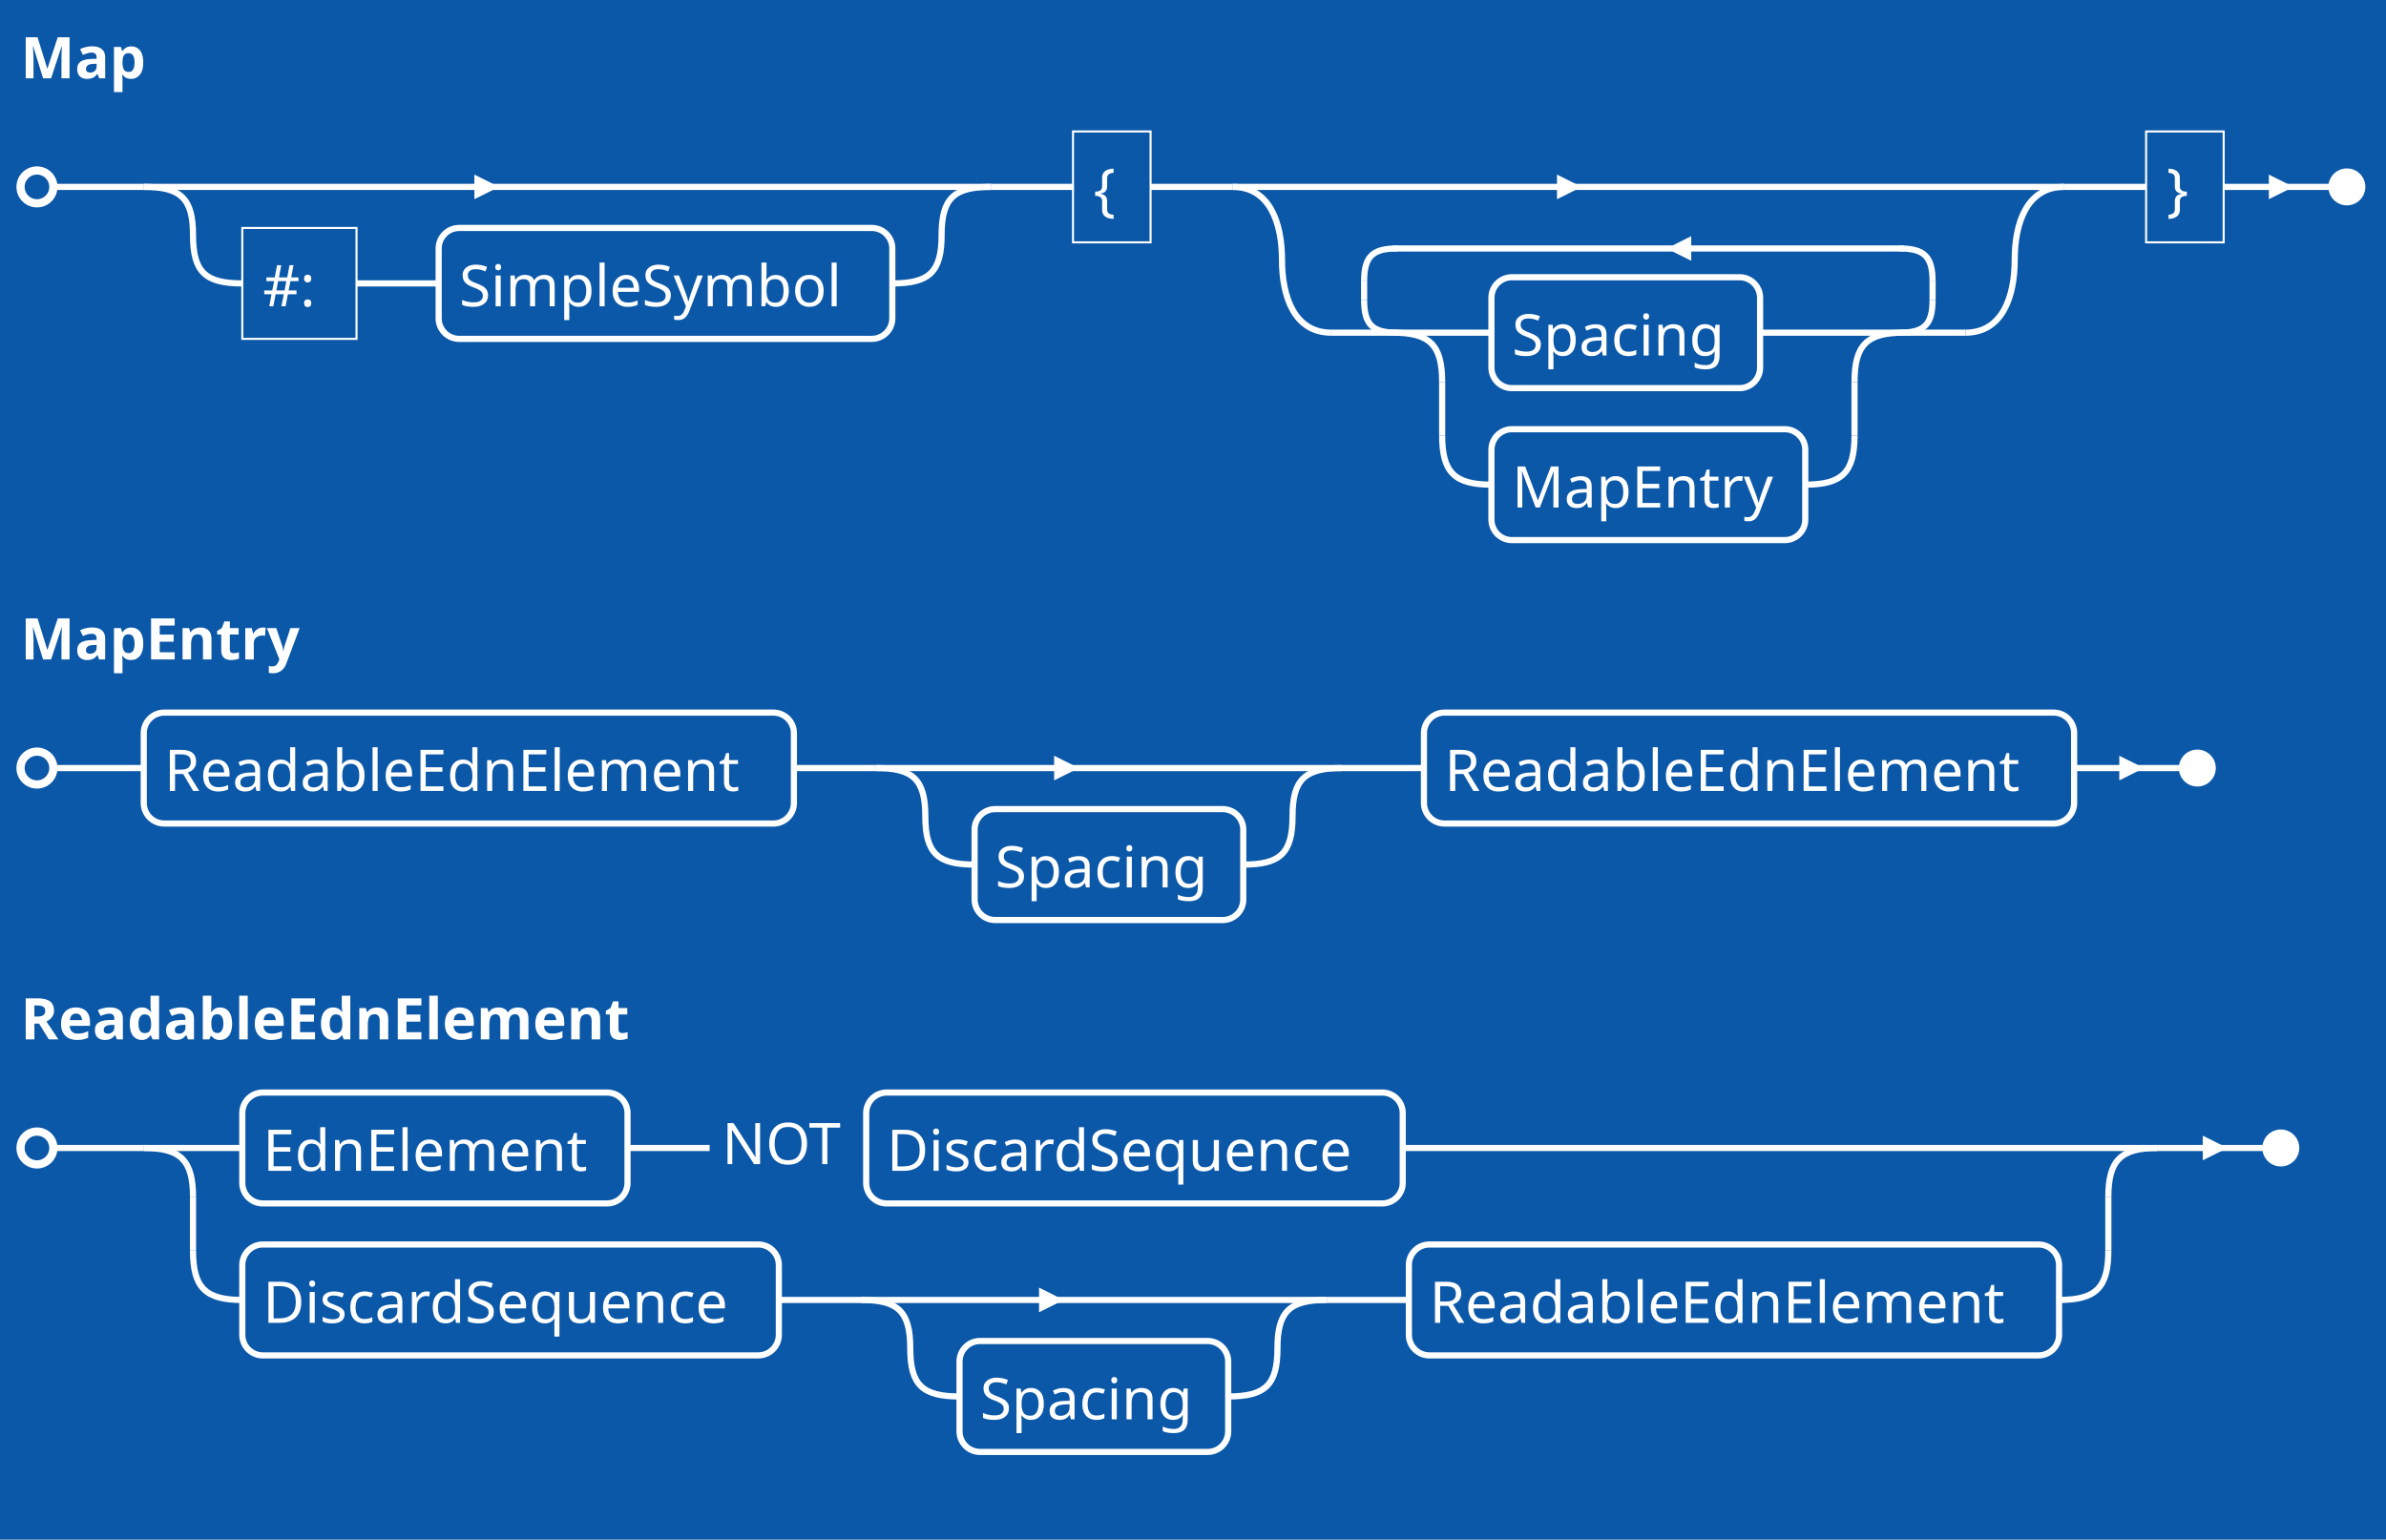
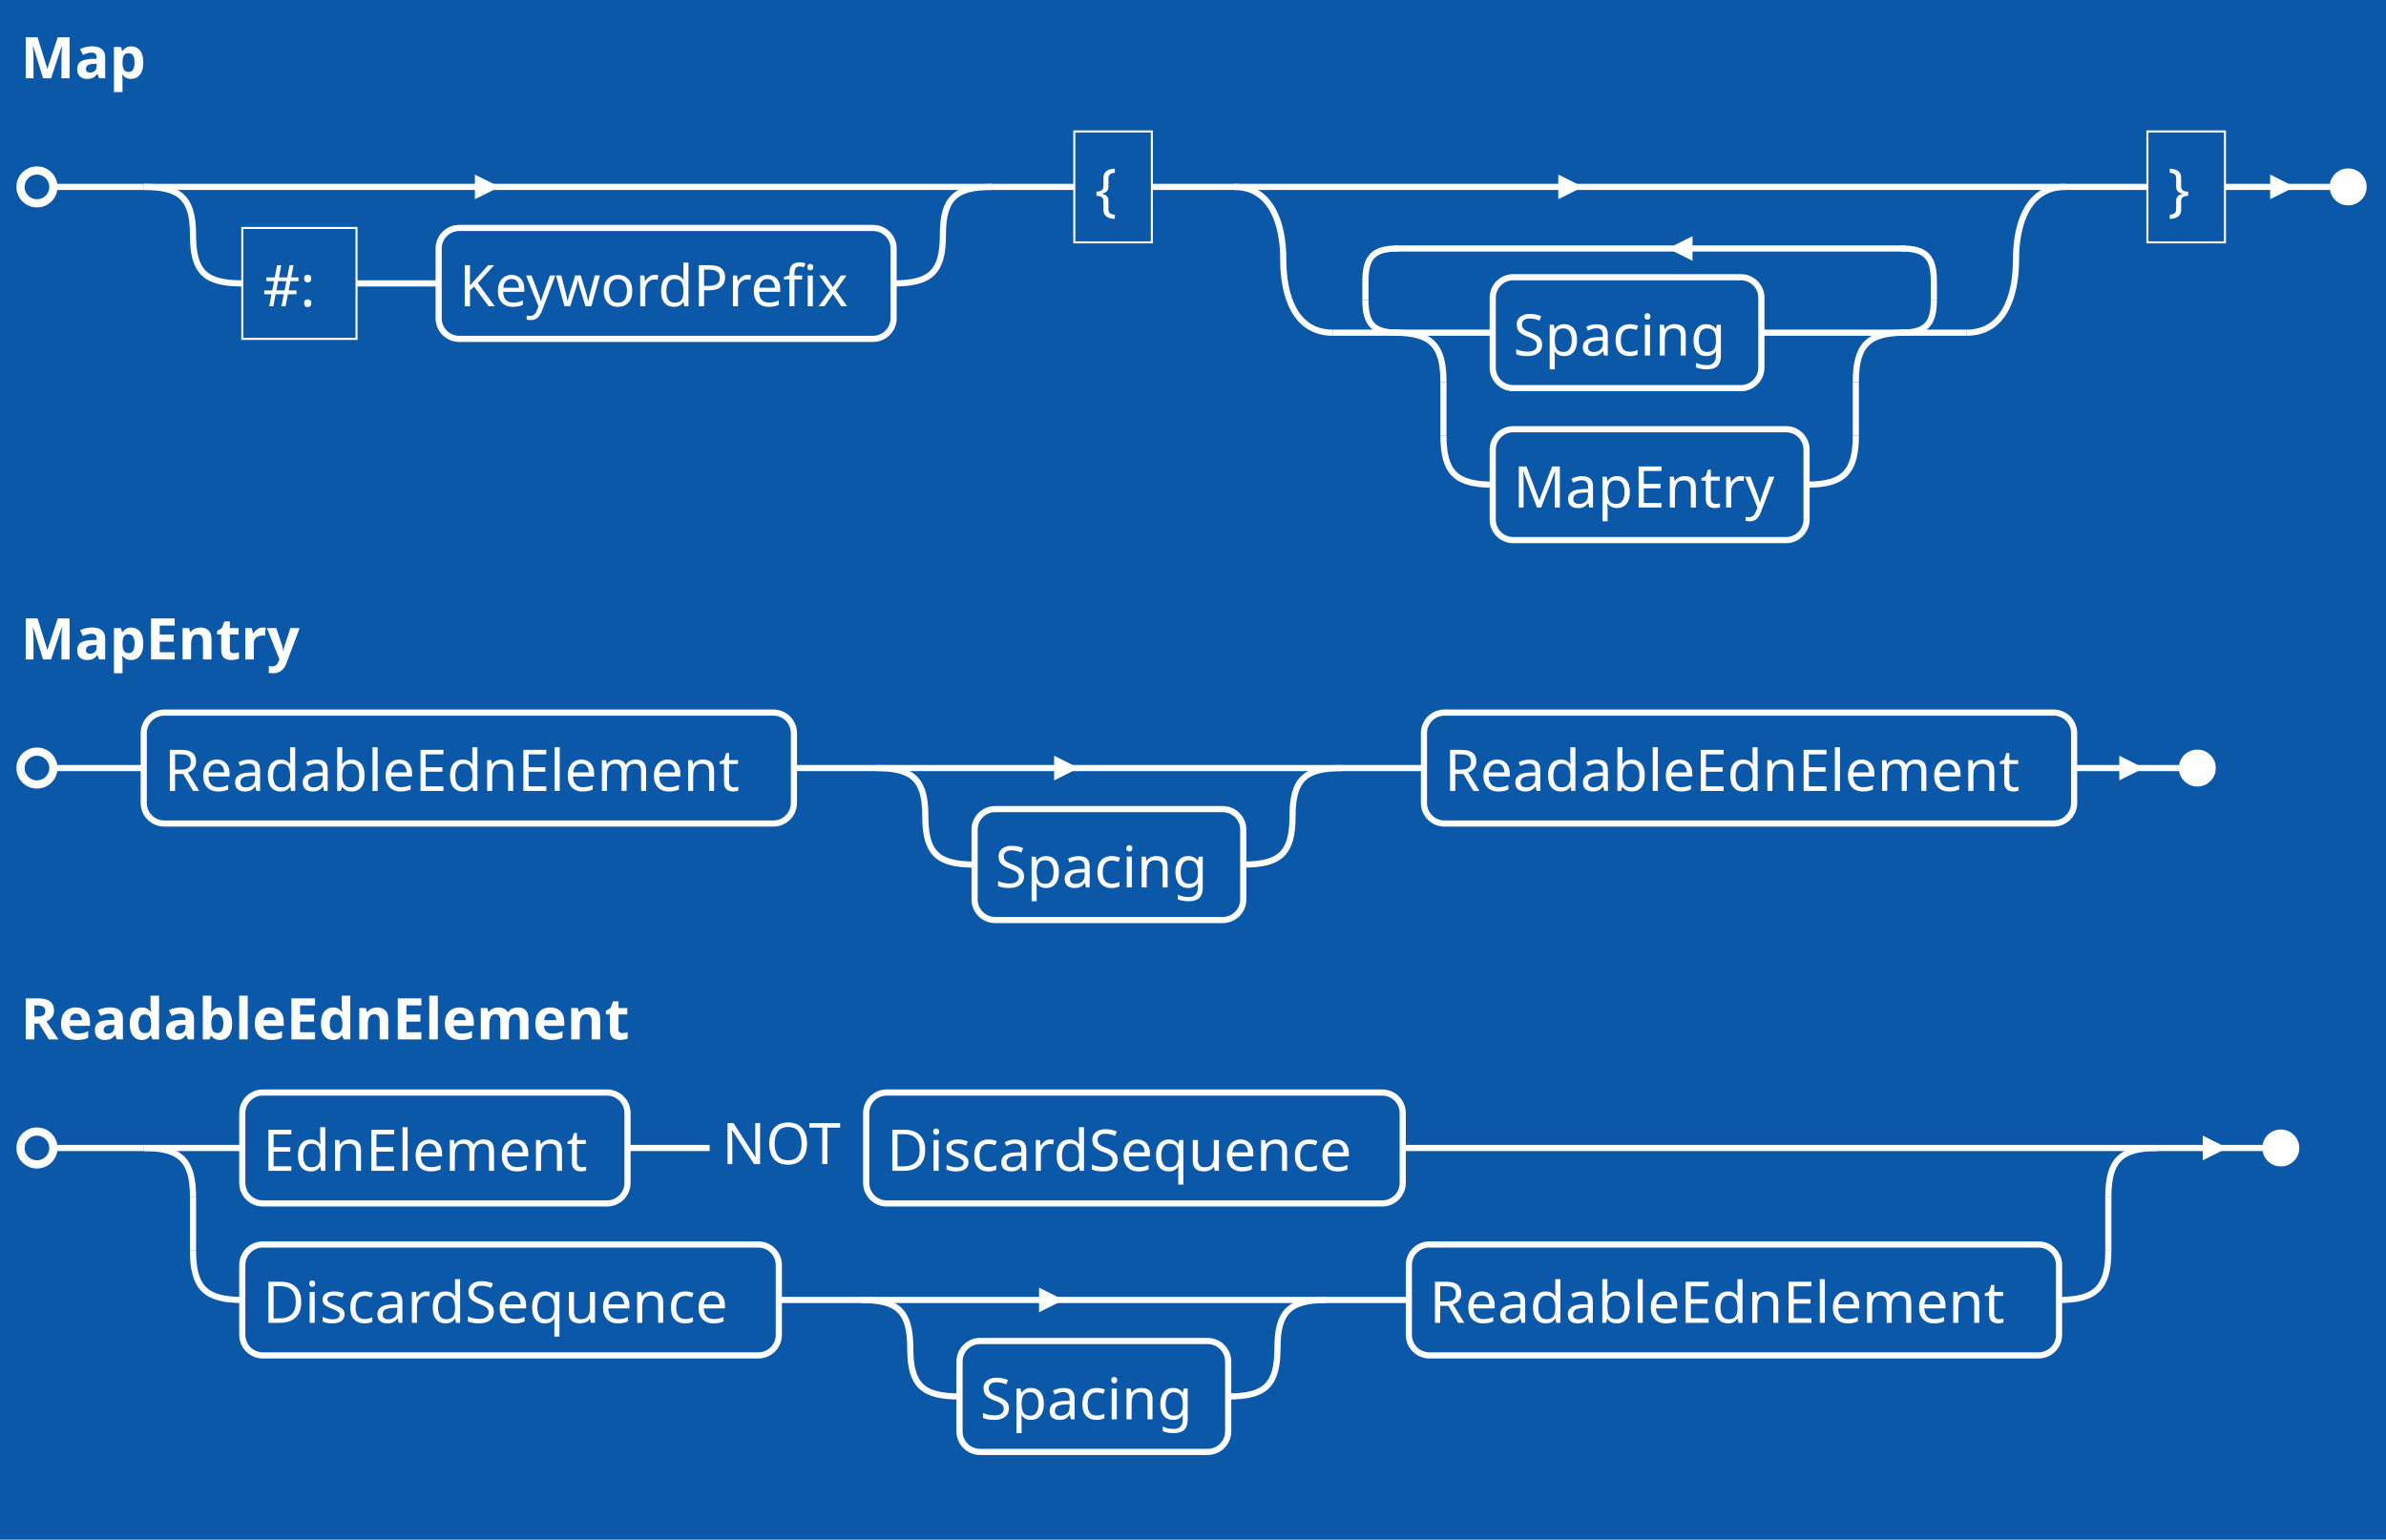
<svg xmlns="http://www.w3.org/2000/svg" contentStyleType="text/css" data-diagram-type="EBNF" height="375px" preserveAspectRatio="none" style="width:581px;height:375px;background:#0B58A8;" version="1.1" viewBox="0 0 581 375" width="581px" zoomAndPan="magnify">
  <defs />
  <g>
    <rect fill="#0B58A8" height="375" style="stroke:none;stroke-width:1;" width="581" x="0" y="0" />
    <text fill="#FFFFFF" font-family="Verdana" font-size="14" font-weight="bold" lengthAdjust="spacing" textLength="32.409" x="5" y="19.075">Map</text>
    <line style="stroke:#FFFFFF;stroke-width:1.5;" x1="35" x2="35" y1="45.522" y2="45.522" />
-     <line style="stroke:#FFFFFF;stroke-width:1.5;" x1="35" x2="241.282" y1="45.522" y2="45.522" />
-     <path d="M115.513,45.522 L115.513,42.522 L121.513,45.522 L115.513,48.522 L115.513,45.522" fill="#FFFFFF" />
+     <line style="stroke:#FFFFFF;stroke-width:1.5;" x1="35" x2="241.597" y1="45.522" y2="45.522" />
+     <path d="M115.639,45.522 L115.639,42.522 L121.639,45.522 L115.639,48.522 L115.639,45.522" fill="#FFFFFF" />
    <path d="M35,45.522 C44,45.522 47,48.276 47,57.276 C47,66.276 50,69.029 59,69.029" fill="none" style="stroke:#FFFFFF;stroke-width:1.5;" />
-     <path d="M217.282,69.029 C226.282,69.029 229.282,66.276 229.282,57.276 C229.282,48.276 232.282,45.522 241.282,45.522" fill="none" style="stroke:#FFFFFF;stroke-width:1.5;" />
+     <path d="M217.597,69.029 C226.597,69.029 229.597,66.276 229.597,57.276 C229.597,48.276 232.597,45.522 241.597,45.522" fill="none" style="stroke:#FFFFFF;stroke-width:1.5;" />
    <line style="stroke:#FFFFFF;stroke-width:1.5;" x1="59" x2="59" y1="69.029" y2="69.029" />
    <rect fill="none" height="27.015" style="stroke:#FFFFFF;stroke-width:0.5;" width="27.814" x="59" y="55.522" />
    <text fill="#FFFFFF" font-family="Verdana" font-size="14" lengthAdjust="spacing" textLength="17.814" x="64" y="74.597">#:</text>
    <line style="stroke:#FFFFFF;stroke-width:1.5;" x1="86.814" x2="106.814" y1="69.029" y2="69.029" />
-     <rect fill="#0B58A8" height="27.015" rx="5" ry="5" style="stroke:#FFFFFF;stroke-width:1.5;" width="110.468" x="106.814" y="55.522" />
-     <text fill="#FFFFFF" font-family="Verdana" font-size="14" lengthAdjust="spacing" textLength="100.468" x="111.814" y="74.597">SimpleSymbol</text>
-     <line style="stroke:#FFFFFF;stroke-width:1.5;" x1="241.282" x2="261.282" y1="45.522" y2="45.522" />
-     <rect fill="none" height="27.015" style="stroke:#FFFFFF;stroke-width:0.5;" width="18.887" x="261.282" y="32.015" />
-     <text fill="#FFFFFF" font-family="Verdana" font-size="14" lengthAdjust="spacing" textLength="8.887" x="266.282" y="51.09">{</text>
-     <line style="stroke:#FFFFFF;stroke-width:1.5;" x1="280.169" x2="300.169" y1="45.522" y2="45.522" />
-     <line style="stroke:#FFFFFF;stroke-width:1.5;" x1="300.169" x2="502.587" y1="45.522" y2="45.522" />
-     <path d="M379.136,45.522 L379.136,42.522 L385.136,45.522 L379.136,48.522 L379.136,45.522" fill="#FFFFFF" />
-     <path d="M300.169,45.522 C309.169,45.522 312.169,54.276 312.169,63.276 C312.169,72.276 315.169,81.029 324.169,81.029" fill="none" style="stroke:#FFFFFF;stroke-width:1.5;" />
-     <path d="M478.587,81.029 C487.587,81.029 490.587,72.276 490.587,63.276 C490.587,54.276 493.587,45.522 502.587,45.522" fill="none" style="stroke:#FFFFFF;stroke-width:1.5;" />
-     <path d="M332.169,73.029 C332.169,79.029 334.169,81.029 340.169,81.029" fill="none" style="stroke:#FFFFFF;stroke-width:1.5;" />
-     <line style="stroke:#FFFFFF;stroke-width:1.5;" x1="332.169" x2="332.169" y1="68.522" y2="73.029" />
-     <path d="M332.169,68.522 C332.169,62.522 334.169,60.522 340.169,60.522" fill="none" style="stroke:#FFFFFF;stroke-width:1.5;" />
-     <line style="stroke:#FFFFFF;stroke-width:1.5;" x1="339.169" x2="463.587" y1="60.522" y2="60.522" />
-     <path d="M411.82,60.522 L411.82,57.522 L405.82,60.522 L411.82,63.522 L411.82,60.522" fill="#FFFFFF" />
-     <path d="M470.587,73.029 C470.587,79.029 468.587,81.029 462.587,81.029" fill="none" style="stroke:#FFFFFF;stroke-width:1.5;" />
-     <line style="stroke:#FFFFFF;stroke-width:1.5;" x1="470.587" x2="470.587" y1="68.522" y2="73.029" />
-     <path d="M462.587,60.522 C468.587,60.522 470.587,62.522 470.587,68.522" fill="none" style="stroke:#FFFFFF;stroke-width:1.5;" />
-     <line style="stroke:#FFFFFF;stroke-width:1.5;" x1="324.169" x2="339.169" y1="81.029" y2="81.029" />
-     <line style="stroke:#FFFFFF;stroke-width:1.5;" x1="463.587" x2="478.587" y1="81.029" y2="81.029" />
-     <rect fill="#0B58A8" height="27.015" rx="5" ry="5" style="stroke:#FFFFFF;stroke-width:1.5;" width="65.419" x="363.169" y="67.522" />
-     <text fill="#FFFFFF" font-family="Verdana" font-size="14" lengthAdjust="spacing" textLength="55.419" x="368.169" y="86.597">Spacing</text>
-     <line style="stroke:#FFFFFF;stroke-width:1.5;" x1="339.169" x2="363.169" y1="81.029" y2="81.029" />
-     <line style="stroke:#FFFFFF;stroke-width:1.5;" x1="428.588" x2="463.587" y1="81.029" y2="81.029" />
-     <rect fill="#0B58A8" height="27.015" rx="5" ry="5" style="stroke:#FFFFFF;stroke-width:1.5;" width="76.418" x="363.169" y="104.537" />
-     <text fill="#FFFFFF" font-family="Verdana" font-size="14" lengthAdjust="spacing" textLength="66.418" x="368.169" y="123.612">MapEntry</text>
-     <line style="stroke:#FFFFFF;stroke-width:1.5;" x1="439.587" x2="439.587" y1="118.044" y2="118.044" />
-     <path d="M351.169,106.044 C351.169,115.044 354.169,118.044 363.169,118.044" fill="none" style="stroke:#FFFFFF;stroke-width:1.5;" />
-     <line style="stroke:#FFFFFF;stroke-width:1.5;" x1="351.169" x2="351.169" y1="93.029" y2="106.044" />
-     <path d="M339.169,81.029 C348.169,81.029 351.169,84.029 351.169,93.029" fill="none" style="stroke:#FFFFFF;stroke-width:1.5;" />
-     <path d="M451.587,106.044 C451.587,115.044 448.587,118.044 439.587,118.044" fill="none" style="stroke:#FFFFFF;stroke-width:1.5;" />
-     <line style="stroke:#FFFFFF;stroke-width:1.5;" x1="451.587" x2="451.587" y1="93.029" y2="106.044" />
-     <path d="M451.587,93.029 C451.587,84.029 454.587,81.029 463.587,81.029" fill="none" style="stroke:#FFFFFF;stroke-width:1.5;" />
-     <line style="stroke:#FFFFFF;stroke-width:1.5;" x1="502.587" x2="522.587" y1="45.522" y2="45.522" />
-     <rect fill="none" height="27.015" style="stroke:#FFFFFF;stroke-width:0.5;" width="18.887" x="522.587" y="32.015" />
-     <text fill="#FFFFFF" font-family="Verdana" font-size="14" lengthAdjust="spacing" textLength="8.887" x="527.587" y="51.09">}</text>
+     <rect fill="#0B58A8" height="27.015" rx="5" ry="5" style="stroke:#FFFFFF;stroke-width:1.5;" width="110.782" x="106.814" y="55.522" />
+     <text fill="#FFFFFF" font-family="Verdana" font-size="14" lengthAdjust="spacing" textLength="100.782" x="111.814" y="74.597">KeywordPrefix</text>
+     <line style="stroke:#FFFFFF;stroke-width:1.5;" x1="241.597" x2="261.597" y1="45.522" y2="45.522" />
+     <rect fill="none" height="27.015" style="stroke:#FFFFFF;stroke-width:0.5;" width="18.887" x="261.597" y="32.015" />
+     <text fill="#FFFFFF" font-family="Verdana" font-size="14" lengthAdjust="spacing" textLength="8.887" x="266.597" y="51.09">{</text>
+     <line style="stroke:#FFFFFF;stroke-width:1.5;" x1="280.483" x2="300.483" y1="45.522" y2="45.522" />
+     <line style="stroke:#FFFFFF;stroke-width:1.5;" x1="300.483" x2="502.901" y1="45.522" y2="45.522" />
+     <path d="M379.451,45.522 L379.451,42.522 L385.451,45.522 L379.451,48.522 L379.451,45.522" fill="#FFFFFF" />
+     <path d="M300.483,45.522 C309.483,45.522 312.483,54.276 312.483,63.276 C312.483,72.276 315.483,81.029 324.483,81.029" fill="none" style="stroke:#FFFFFF;stroke-width:1.5;" />
+     <path d="M478.901,81.029 C487.901,81.029 490.901,72.276 490.901,63.276 C490.901,54.276 493.901,45.522 502.901,45.522" fill="none" style="stroke:#FFFFFF;stroke-width:1.5;" />
+     <path d="M332.483,73.029 C332.483,79.029 334.483,81.029 340.483,81.029" fill="none" style="stroke:#FFFFFF;stroke-width:1.5;" />
+     <line style="stroke:#FFFFFF;stroke-width:1.5;" x1="332.483" x2="332.483" y1="68.522" y2="73.029" />
+     <path d="M332.483,68.522 C332.483,62.522 334.483,60.522 340.483,60.522" fill="none" style="stroke:#FFFFFF;stroke-width:1.5;" />
+     <line style="stroke:#FFFFFF;stroke-width:1.5;" x1="339.483" x2="463.901" y1="60.522" y2="60.522" />
+     <path d="M412.134,60.522 L412.134,57.522 L406.134,60.522 L412.134,63.522 L412.134,60.522" fill="#FFFFFF" />
+     <path d="M470.901,73.029 C470.901,79.029 468.901,81.029 462.901,81.029" fill="none" style="stroke:#FFFFFF;stroke-width:1.5;" />
+     <line style="stroke:#FFFFFF;stroke-width:1.5;" x1="470.901" x2="470.901" y1="68.522" y2="73.029" />
+     <path d="M462.901,60.522 C468.901,60.522 470.901,62.522 470.901,68.522" fill="none" style="stroke:#FFFFFF;stroke-width:1.5;" />
+     <line style="stroke:#FFFFFF;stroke-width:1.5;" x1="324.483" x2="339.483" y1="81.029" y2="81.029" />
+     <line style="stroke:#FFFFFF;stroke-width:1.5;" x1="463.901" x2="478.901" y1="81.029" y2="81.029" />
+     <rect fill="#0B58A8" height="27.015" rx="5" ry="5" style="stroke:#FFFFFF;stroke-width:1.5;" width="65.419" x="363.483" y="67.522" />
+     <text fill="#FFFFFF" font-family="Verdana" font-size="14" lengthAdjust="spacing" textLength="55.419" x="368.483" y="86.597">Spacing</text>
+     <line style="stroke:#FFFFFF;stroke-width:1.5;" x1="339.483" x2="363.483" y1="81.029" y2="81.029" />
+     <line style="stroke:#FFFFFF;stroke-width:1.5;" x1="428.902" x2="463.901" y1="81.029" y2="81.029" />
+     <rect fill="#0B58A8" height="27.015" rx="5" ry="5" style="stroke:#FFFFFF;stroke-width:1.5;" width="76.418" x="363.483" y="104.537" />
+     <text fill="#FFFFFF" font-family="Verdana" font-size="14" lengthAdjust="spacing" textLength="66.418" x="368.483" y="123.612">MapEntry</text>
+     <line style="stroke:#FFFFFF;stroke-width:1.5;" x1="439.901" x2="439.901" y1="118.044" y2="118.044" />
+     <path d="M351.483,106.044 C351.483,115.044 354.483,118.044 363.483,118.044" fill="none" style="stroke:#FFFFFF;stroke-width:1.5;" />
+     <line style="stroke:#FFFFFF;stroke-width:1.5;" x1="351.483" x2="351.483" y1="93.029" y2="106.044" />
+     <path d="M339.483,81.029 C348.483,81.029 351.483,84.029 351.483,93.029" fill="none" style="stroke:#FFFFFF;stroke-width:1.5;" />
+     <path d="M451.901,106.044 C451.901,115.044 448.901,118.044 439.901,118.044" fill="none" style="stroke:#FFFFFF;stroke-width:1.5;" />
+     <line style="stroke:#FFFFFF;stroke-width:1.5;" x1="451.901" x2="451.901" y1="93.029" y2="106.044" />
+     <path d="M451.901,93.029 C451.901,84.029 454.901,81.029 463.901,81.029" fill="none" style="stroke:#FFFFFF;stroke-width:1.5;" />
+     <line style="stroke:#FFFFFF;stroke-width:1.5;" x1="502.901" x2="522.901" y1="45.522" y2="45.522" />
+     <rect fill="none" height="27.015" style="stroke:#FFFFFF;stroke-width:0.5;" width="18.887" x="522.901" y="32.015" />
+     <text fill="#FFFFFF" font-family="Verdana" font-size="14" lengthAdjust="spacing" textLength="8.887" x="527.901" y="51.09">}</text>
    <ellipse cx="9" cy="45.522" fill="none" rx="4" ry="4" style="stroke:#FFFFFF;stroke-width:2;" />
-     <ellipse cx="571.474" cy="45.522" fill="#FFFFFF" rx="4" ry="4" style="stroke:#FFFFFF;stroke-width:1;" />
+     <ellipse cx="571.788" cy="45.522" fill="#FFFFFF" rx="4" ry="4" style="stroke:#FFFFFF;stroke-width:1;" />
    <line style="stroke:#FFFFFF;stroke-width:1.5;" x1="13" x2="35" y1="45.522" y2="45.522" />
-     <line style="stroke:#FFFFFF;stroke-width:1.5;" x1="541.474" x2="567.474" y1="45.522" y2="45.522" />
-     <path d="M552.474,45.522 L552.474,42.522 L558.474,45.522 L552.474,48.522 L552.474,45.522" fill="#FFFFFF" />
+     <line style="stroke:#FFFFFF;stroke-width:1.5;" x1="541.788" x2="567.788" y1="45.522" y2="45.522" />
+     <path d="M552.788,45.522 L552.788,42.522 L558.788,45.522 L552.788,48.522 L552.788,45.522" fill="#FFFFFF" />
    <text fill="#FFFFFF" font-family="Verdana" font-size="14" font-weight="bold" lengthAdjust="spacing" textLength="74.395" x="5" y="160.626">MapEntry</text>
    <line style="stroke:#FFFFFF;stroke-width:1.5;" x1="35" x2="35" y1="187.073" y2="187.073" />
    <rect fill="#0B58A8" height="27.015" rx="5" ry="5" style="stroke:#FFFFFF;stroke-width:1.5;" width="158.319" x="35" y="173.566" />
    <text fill="#FFFFFF" font-family="Verdana" font-size="14" lengthAdjust="spacing" textLength="148.319" x="40" y="192.641">ReadableEdnElement</text>
    <line style="stroke:#FFFFFF;stroke-width:1.5;" x1="193.319" x2="213.319" y1="187.073" y2="187.073" />
    <line style="stroke:#FFFFFF;stroke-width:1.5;" x1="213.319" x2="326.738" y1="187.073" y2="187.073" />
    <path d="M256.687,187.073 L256.687,184.073 L262.687,187.073 L256.687,190.073 L256.687,187.073" fill="#FFFFFF" />
    <path d="M213.319,187.073 C222.319,187.073 225.319,189.827 225.319,198.827 C225.319,207.827 228.319,210.581 237.319,210.581" fill="none" style="stroke:#FFFFFF;stroke-width:1.5;" />
    <path d="M302.738,210.581 C311.738,210.581 314.738,207.827 314.738,198.827 C314.738,189.827 317.738,187.073 326.738,187.073" fill="none" style="stroke:#FFFFFF;stroke-width:1.5;" />
    <rect fill="#0B58A8" height="27.015" rx="5" ry="5" style="stroke:#FFFFFF;stroke-width:1.5;" width="65.419" x="237.319" y="197.073" />
    <text fill="#FFFFFF" font-family="Verdana" font-size="14" lengthAdjust="spacing" textLength="55.419" x="242.319" y="216.148">Spacing</text>
    <line style="stroke:#FFFFFF;stroke-width:1.5;" x1="326.738" x2="346.738" y1="187.073" y2="187.073" />
    <rect fill="#0B58A8" height="27.015" rx="5" ry="5" style="stroke:#FFFFFF;stroke-width:1.5;" width="158.319" x="346.738" y="173.566" />
    <text fill="#FFFFFF" font-family="Verdana" font-size="14" lengthAdjust="spacing" textLength="148.319" x="351.738" y="192.641">ReadableEdnElement</text>
    <ellipse cx="9" cy="187.073" fill="none" rx="4" ry="4" style="stroke:#FFFFFF;stroke-width:2;" />
    <ellipse cx="535.058" cy="187.073" fill="#FFFFFF" rx="4" ry="4" style="stroke:#FFFFFF;stroke-width:1;" />
    <line style="stroke:#FFFFFF;stroke-width:1.5;" x1="13" x2="35" y1="187.073" y2="187.073" />
    <line style="stroke:#FFFFFF;stroke-width:1.5;" x1="505.058" x2="531.058" y1="187.073" y2="187.073" />
    <path d="M516.058,187.073 L516.058,184.073 L522.058,187.073 L516.058,190.073 L516.058,187.073" fill="#FFFFFF" />
    <text fill="#FFFFFF" font-family="Verdana" font-size="14" font-weight="bold" lengthAdjust="spacing" textLength="166.045" x="5" y="253.163">ReadableEdnElement</text>
    <line style="stroke:#FFFFFF;stroke-width:1.5;" x1="59" x2="59" y1="279.61" y2="279.61" />
    <rect fill="#0B58A8" height="27.015" rx="5" ry="5" style="stroke:#FFFFFF;stroke-width:1.5;" width="93.802" x="59" y="266.103" />
    <text fill="#FFFFFF" font-family="Verdana" font-size="14" lengthAdjust="spacing" textLength="83.802" x="64" y="285.178">EdnElement</text>
    <line style="stroke:#FFFFFF;stroke-width:1.5;" x1="152.802" x2="172.802" y1="279.61" y2="279.61" />
    <text fill="#FFFFFF" font-family="Verdana" font-size="14" lengthAdjust="spacing" textLength="30.119" x="175.802" y="283.549">NOT</text>
    <rect fill="#0B58A8" height="27.015" rx="5" ry="5" style="stroke:#FFFFFF;stroke-width:1.5;" width="130.648" x="210.921" y="266.103" />
    <text fill="#FFFFFF" font-family="Verdana" font-size="14" lengthAdjust="spacing" textLength="120.647" x="215.921" y="285.178">DiscardSequence</text>
    <line style="stroke:#FFFFFF;stroke-width:1.5;" x1="35" x2="59" y1="279.61" y2="279.61" />
    <line style="stroke:#FFFFFF;stroke-width:1.5;" x1="341.568" x2="525.386" y1="279.61" y2="279.61" />
    <line style="stroke:#FFFFFF;stroke-width:1.5;" x1="59" x2="59" y1="316.625" y2="316.625" />
    <rect fill="#0B58A8" height="27.015" rx="5" ry="5" style="stroke:#FFFFFF;stroke-width:1.5;" width="130.648" x="59" y="303.117" />
    <text fill="#FFFFFF" font-family="Verdana" font-size="14" lengthAdjust="spacing" textLength="120.647" x="64" y="322.192">DiscardSequence</text>
    <line style="stroke:#FFFFFF;stroke-width:1.5;" x1="189.648" x2="209.648" y1="316.625" y2="316.625" />
    <line style="stroke:#FFFFFF;stroke-width:1.5;" x1="209.648" x2="323.066" y1="316.625" y2="316.625" />
    <path d="M253.015,316.625 L253.015,313.625 L259.015,316.625 L253.015,319.625 L253.015,316.625" fill="#FFFFFF" />
    <path d="M209.648,316.625 C218.648,316.625 221.648,319.378 221.648,328.378 C221.648,337.378 224.648,340.132 233.648,340.132" fill="none" style="stroke:#FFFFFF;stroke-width:1.5;" />
    <path d="M299.066,340.132 C308.066,340.132 311.066,337.378 311.066,328.378 C311.066,319.378 314.066,316.625 323.066,316.625" fill="none" style="stroke:#FFFFFF;stroke-width:1.5;" />
    <rect fill="#0B58A8" height="27.015" rx="5" ry="5" style="stroke:#FFFFFF;stroke-width:1.5;" width="65.419" x="233.648" y="326.625" />
    <text fill="#FFFFFF" font-family="Verdana" font-size="14" lengthAdjust="spacing" textLength="55.419" x="238.648" y="345.7">Spacing</text>
    <line style="stroke:#FFFFFF;stroke-width:1.5;" x1="323.066" x2="343.066" y1="316.625" y2="316.625" />
    <rect fill="#0B58A8" height="27.015" rx="5" ry="5" style="stroke:#FFFFFF;stroke-width:1.5;" width="158.319" x="343.066" y="303.117" />
    <text fill="#FFFFFF" font-family="Verdana" font-size="14" lengthAdjust="spacing" textLength="148.319" x="348.066" y="322.192">ReadableEdnElement</text>
    <line style="stroke:#FFFFFF;stroke-width:1.5;" x1="501.386" x2="501.386" y1="316.625" y2="316.625" />
    <path d="M47,304.625 C47,313.625 50,316.625 59,316.625" fill="none" style="stroke:#FFFFFF;stroke-width:1.5;" />
    <line style="stroke:#FFFFFF;stroke-width:1.5;" x1="47" x2="47" y1="291.61" y2="304.625" />
    <path d="M35,279.61 C44,279.61 47,282.61 47,291.61" fill="none" style="stroke:#FFFFFF;stroke-width:1.5;" />
    <path d="M513.386,304.625 C513.386,313.625 510.386,316.625 501.386,316.625" fill="none" style="stroke:#FFFFFF;stroke-width:1.5;" />
    <line style="stroke:#FFFFFF;stroke-width:1.5;" x1="513.386" x2="513.386" y1="291.61" y2="304.625" />
    <path d="M513.386,291.61 C513.386,282.61 516.386,279.61 525.386,279.61" fill="none" style="stroke:#FFFFFF;stroke-width:1.5;" />
    <ellipse cx="9" cy="279.61" fill="none" rx="4" ry="4" style="stroke:#FFFFFF;stroke-width:2;" />
    <ellipse cx="555.386" cy="279.61" fill="#FFFFFF" rx="4" ry="4" style="stroke:#FFFFFF;stroke-width:1;" />
    <line style="stroke:#FFFFFF;stroke-width:1.5;" x1="13" x2="35" y1="279.61" y2="279.61" />
    <line style="stroke:#FFFFFF;stroke-width:1.5;" x1="525.386" x2="551.386" y1="279.61" y2="279.61" />
    <path d="M536.386,279.61 L536.386,276.61 L542.386,279.61 L536.386,282.61 L536.386,279.61" fill="#FFFFFF" />
  </g>
</svg>
